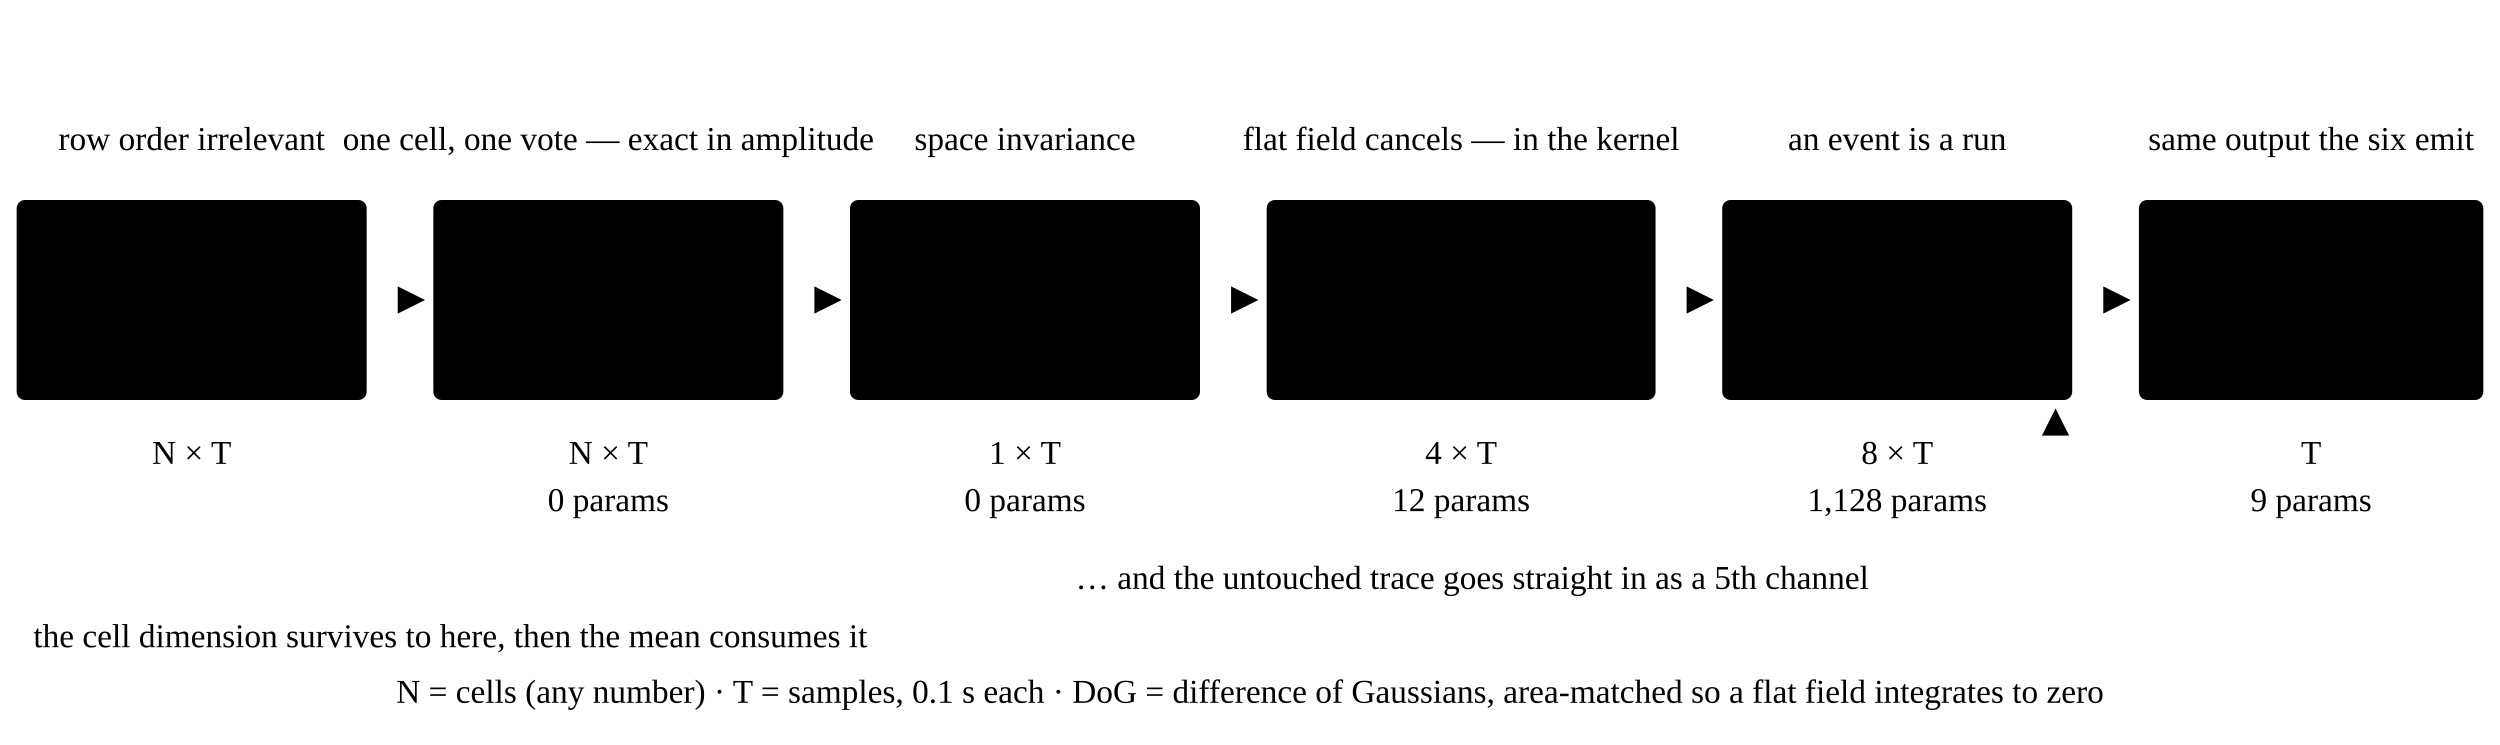
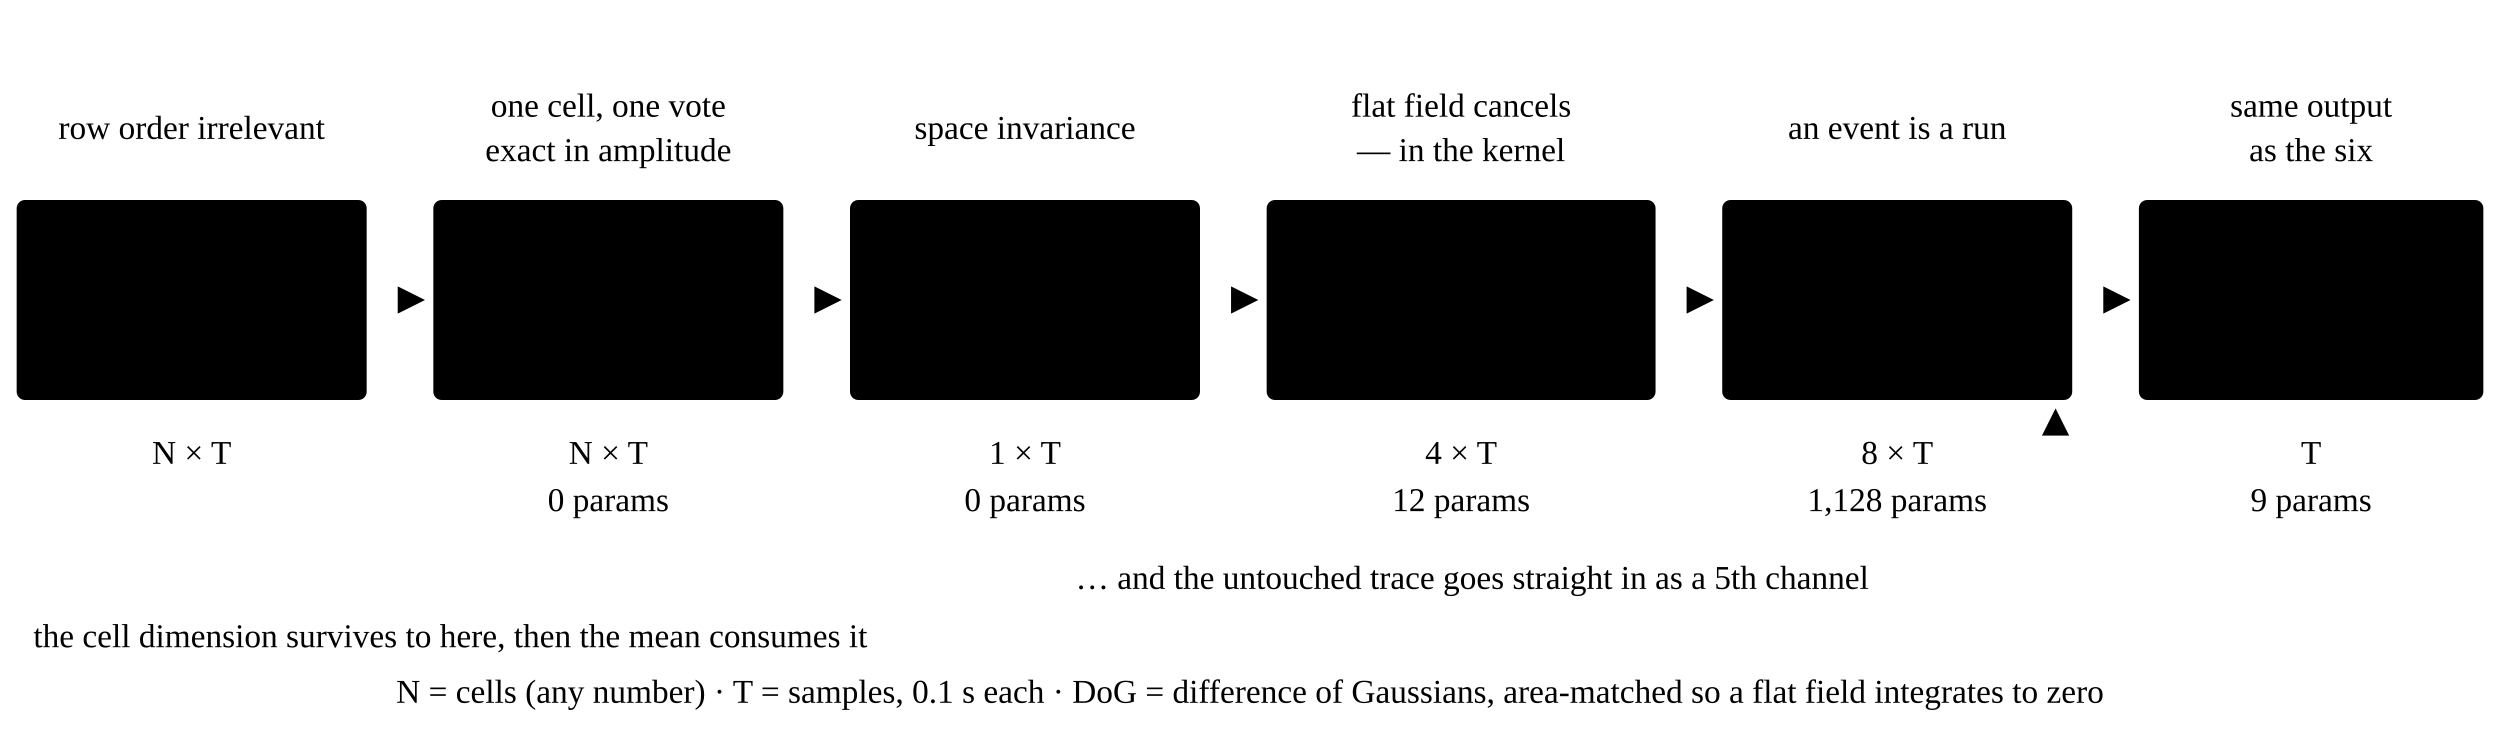
<svg xmlns="http://www.w3.org/2000/svg" viewBox="0 0 900 268" role="img" aria-label="Signal path of the center-surround model: a rate-sorted raster of onsets is max-pooled per cell over the narrowest fitted center width, averaged across cells into a single brightness trace, convolved with four difference-of-Gaussian center-minus-surround kernels, and passed to a dilated convolution stack and a final one-by-one layer that emits a score per frame. The raw brightness trace also bypasses the center-surround stage and enters the stack directly as a fifth channel.">
  <defs>
    <marker id="ah" viewBox="0 0 10 10" refX="9" refY="5" markerWidth="7" markerHeight="7" orient="auto-start-reverse">
      <path d="M 0 0 L 10 5 L 0 10 z" fill="currentColor" stroke="none" />
    </marker>
  </defs>
  <rect x="6" y="72" width="126" height="72" rx="3" />
  <rect x="156" y="72" width="126" height="72" rx="3" />
  <rect x="306" y="72" width="126" height="72" rx="3" />
  <rect x="456" y="72" width="140" height="72" rx="3" class="act" />
  <rect x="620" y="72" width="126" height="72" rx="3" />
  <rect x="770" y="72" width="124" height="72" rx="3" />
  <text x="69" y="104" text-anchor="middle">raster</text>
  <text x="69" y="123" text-anchor="middle">cells × time</text>
  <text x="219" y="104" text-anchor="middle">pool per cell</text>
  <text x="219" y="123" text-anchor="middle">max in window</text>
  <text x="369" y="104" text-anchor="middle">mean over cells</text>
  <text x="369" y="123" text-anchor="middle">one trace</text>
  <text x="526" y="104" text-anchor="middle" class="hi">center − surround</text>
  <text x="526" y="123" text-anchor="middle">4 DoG kernels</text>
  <text x="683" y="104" text-anchor="middle">dilated stack</text>
  <text x="683" y="123" text-anchor="middle">6 conv, 8 ch</text>
  <text x="832" y="104" text-anchor="middle">1×1</text>
  <text x="832" y="123" text-anchor="middle">score per frame</text>
-   <text x="69" y="54" text-anchor="middle" class="lbl">row order irrelevant</text>
-   <text x="219" y="54" text-anchor="middle" class="lbl">one cell, one vote — exact in amplitude</text>
-   <text x="369" y="54" text-anchor="middle" class="lbl">space invariance</text>
-   <text x="526" y="54" text-anchor="middle" class="lbl hi">flat field cancels — in the kernel</text>
-   <text x="683" y="54" text-anchor="middle" class="lbl">an event is a run</text>
-   <text x="832" y="54" text-anchor="middle" class="lbl">same output the six emit</text>
+   <text x="69" y="50" text-anchor="middle" class="lbl">row order irrelevant</text>
+   <text x="219" y="42" text-anchor="middle" class="lbl">one cell, one vote</text>
+   <text x="219" y="58" text-anchor="middle" class="lbl">exact in amplitude</text>
+   <text x="369" y="50" text-anchor="middle" class="lbl">space invariance</text>
+   <text x="526" y="42" text-anchor="middle" class="lbl hi">flat field cancels</text>
+   <text x="526" y="58" text-anchor="middle" class="lbl hi">— in the kernel</text>
+   <text x="683" y="50" text-anchor="middle" class="lbl">an event is a run</text>
+   <text x="832" y="42" text-anchor="middle" class="lbl">same output</text>
+   <text x="832" y="58" text-anchor="middle" class="lbl">as the six</text>
  <text x="69" y="167" text-anchor="middle" class="lbl">N × T</text>
  <text x="219" y="167" text-anchor="middle" class="lbl">N × T</text>
  <text x="369" y="167" text-anchor="middle" class="lbl">1 × T</text>
  <text x="526" y="167" text-anchor="middle" class="lbl">4 × T</text>
  <text x="683" y="167" text-anchor="middle" class="lbl">8 × T</text>
  <text x="832" y="167" text-anchor="middle" class="lbl">T</text>
  <text x="219" y="184" text-anchor="middle" class="lbl">0 params</text>
  <text x="369" y="184" text-anchor="middle" class="lbl">0 params</text>
  <text x="526" y="184" text-anchor="middle" class="lbl">12 params</text>
  <text x="683" y="184" text-anchor="middle" class="lbl">1,128 params</text>
  <text x="832" y="184" text-anchor="middle" class="lbl">9 params</text>
  <g fill="none" stroke-width="1.4" marker-end="url(#ah)" color="inherit">
    <line x1="134" y1="108" x2="152" y2="108" />
    <line x1="284" y1="108" x2="302" y2="108" />
    <line x1="434" y1="108" x2="452" y2="108" />
    <line x1="598" y1="108" x2="616" y2="108" />
    <line x1="748" y1="108" x2="766" y2="108" />
  </g>
  <g fill="none" stroke-width="1.4" stroke-dasharray="4 3" marker-end="url(#ah)" color="inherit">
    <path d="M 400 144 L 400 196 L 740 196 L 740 148" />
  </g>
  <text x="530" y="212" text-anchor="middle" class="lbl">
    … and the untouched trace goes straight in as a 5th channel
  </text>
  <g stroke-width="1.1" fill="none" stroke-dasharray="3 3">
    <path d="M 69 200 L 69 214 L 282 214 L 282 200" />
  </g>
  <text x="12" y="233" text-anchor="start" class="lbl">
    the cell dimension survives to here, then the mean consumes it
  </text>
  <text x="450" y="253" text-anchor="middle" class="lbl">
    N = cells (any number) · T = samples, 0.1 s each · DoG = difference of Gaussians, area-matched so a flat field integrates to zero
  </text>
</svg>
